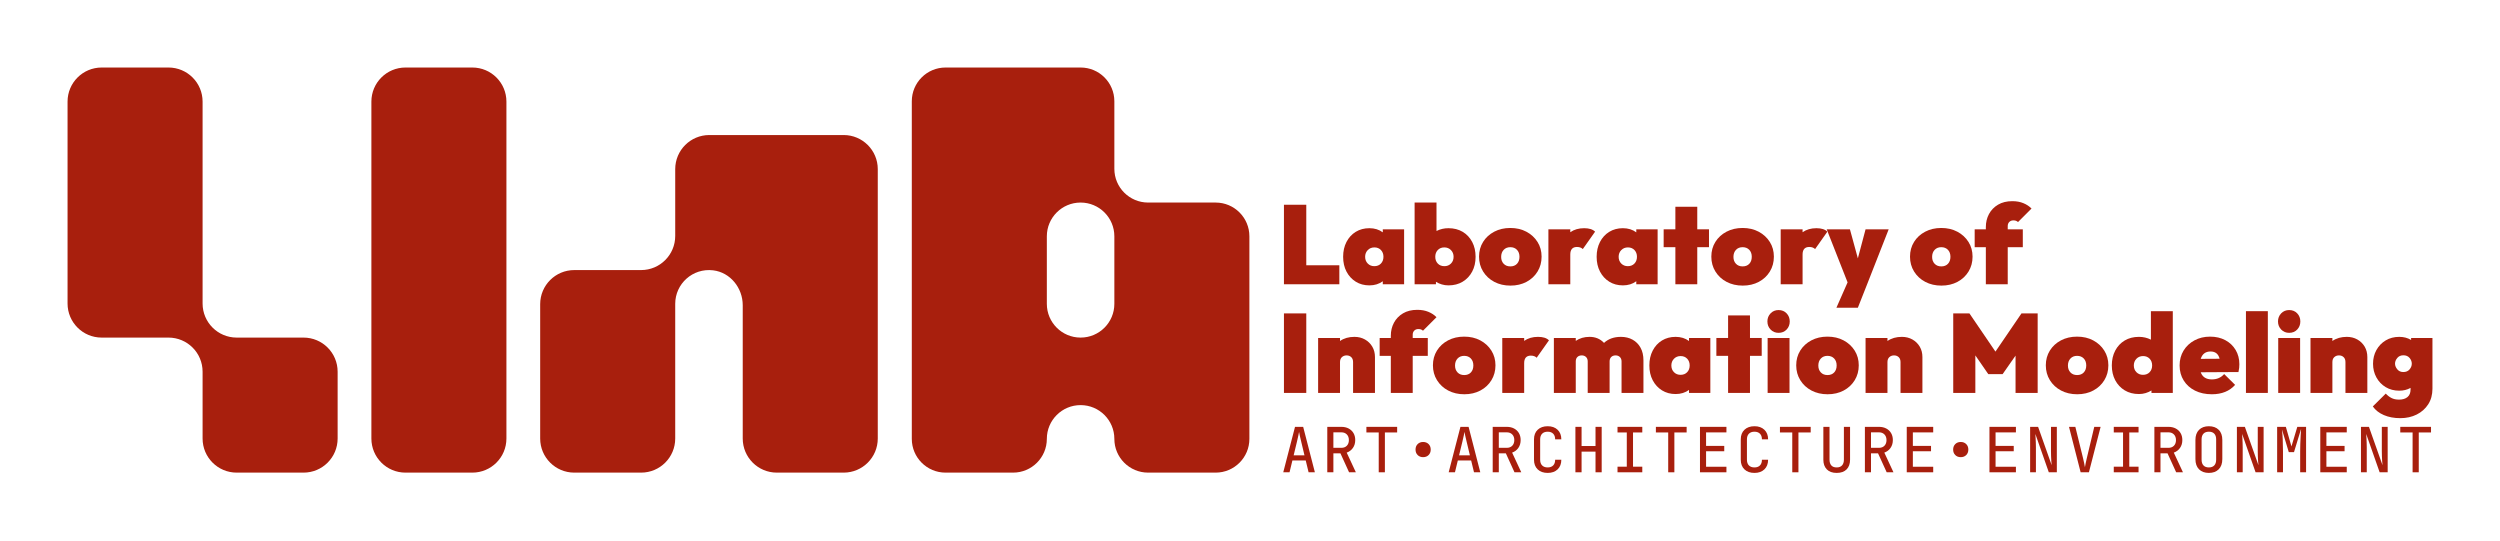
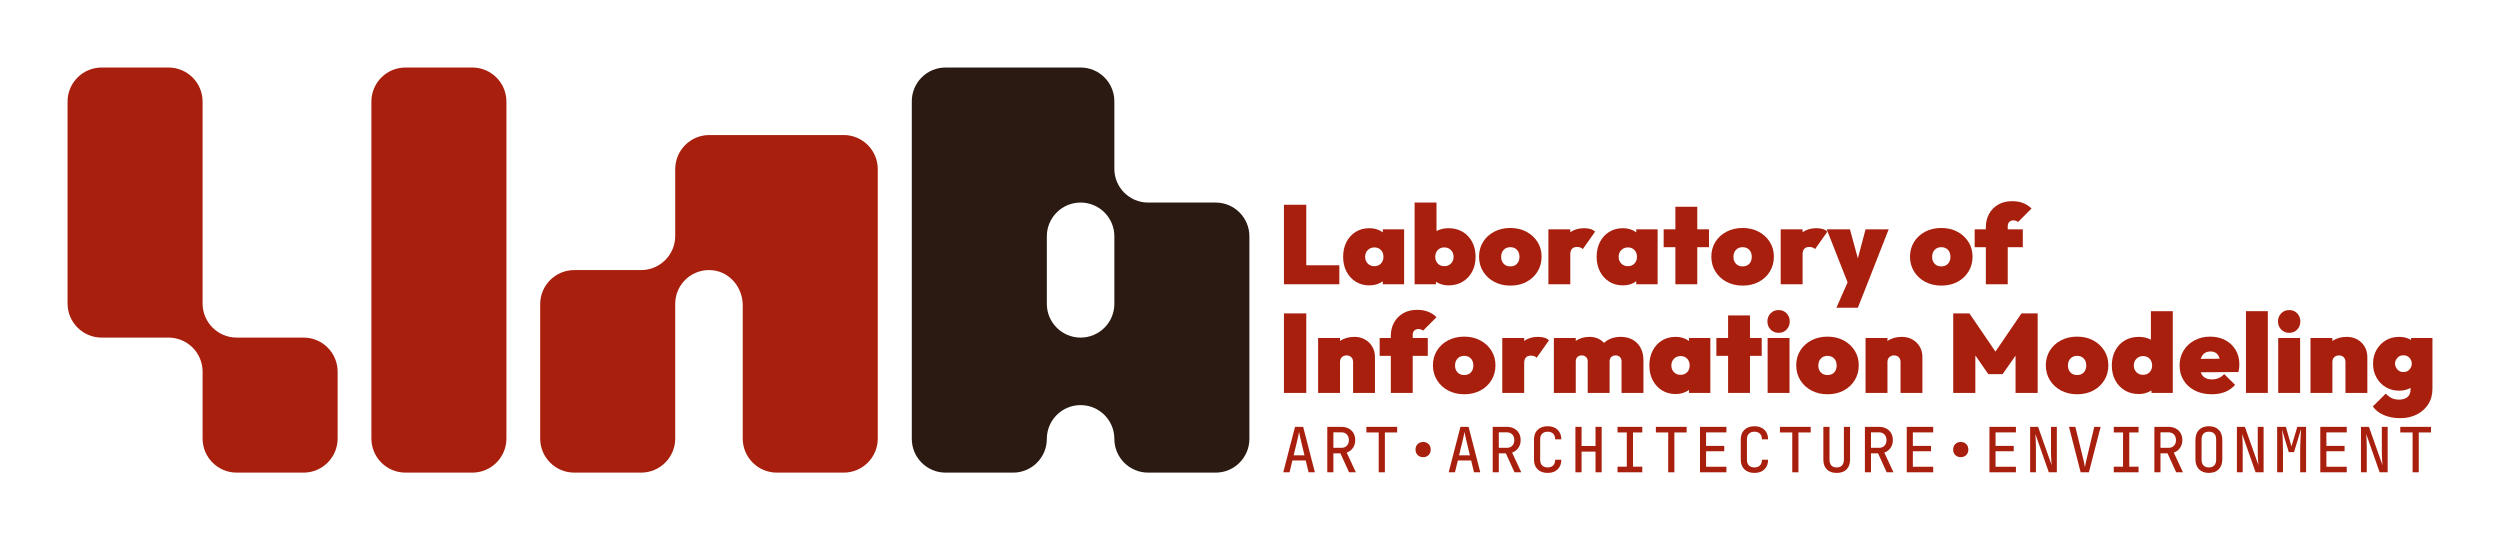
<svg xmlns="http://www.w3.org/2000/svg" viewBox="0 0 2314.13 500.266" width="555.39" height="120.06" role="img" aria-label="LINA — Laboratory of Information Modeling">
  <g transform="translate(62.5 62.5)">
    <g id="horiz-preto3">
-       <path d="M0.25 31.25A31.25 31.25 0 0 1 31.5 0L156.5 0A31.25 31.25 0 0 1 187.75 31.25L187.75 93.75A31.25 31.25 0 0 0 219 125L281.5 125A31.25 31.25 0 0 1 312.75 156.25L312.75 343.75A31.25 31.25 0 0 1 281.5 375L219 375A31.25 31.25 0 0 1 187.75 343.75L187.75 343.75A31.25 31.25 0 0 0 156.5 312.5L156.5 312.5A31.25 31.25 0 0 0 125.25 343.75L125.25 343.75A31.25 31.25 0 0 1 94 375L31.5 375A31.25 31.25 0 0 1 0.25 343.75ZM187.75 156.25A31.25 31.25 0 0 0 156.5 125L156.5 125A31.25 31.25 0 0 0 125.25 156.25L125.25 218.75A31.25 31.25 0 0 0 156.5 250L156.5 250A31.25 31.25 0 0 0 187.75 218.75Z" fill="#A81F0D" fill-rule="evenodd" transform="matrix(1 0 0 1 781.251 0)" />
+       <path d="M0.25 31.25A31.25 31.25 0 0 1 31.5 0L156.5 0A31.25 31.25 0 0 1 187.75 31.25L187.75 93.75A31.25 31.25 0 0 0 219 125L281.5 125A31.25 31.25 0 0 1 312.75 156.25L312.75 343.75A31.25 31.25 0 0 1 281.5 375L219 375A31.25 31.25 0 0 1 187.75 343.75L187.75 343.75A31.25 31.25 0 0 0 156.5 312.5L156.5 312.5A31.25 31.25 0 0 0 125.25 343.75L125.25 343.75A31.25 31.25 0 0 1 94 375L31.5 375A31.25 31.25 0 0 1 0.25 343.75ZM187.75 156.25A31.25 31.25 0 0 0 156.5 125L156.5 125A31.25 31.25 0 0 0 125.25 156.25L125.25 218.75A31.25 31.25 0 0 0 156.5 250L156.5 250A31.25 31.25 0 0 0 187.75 218.75Z" fill="#2A1A12" fill-rule="evenodd" transform="matrix(1 0 0 1 781.251 0)" />
      <path d="M750 94.054 L750 343.446 C750 360.871 735.871 375 718.446 375 L656.554 375 C639.129 375 625 360.871 625 343.446 L625 220.063 C625 204.025 613.496 189.621 597.575 187.729 C578.617 185.475 562.5 200.242 562.5 218.75 L562.5 343.446 C562.5 360.871 548.371 375 530.946 375 L469.054 375 C451.629 375 437.5 360.871 437.5 343.446 L437.5 219.054 C437.5 201.629 451.629 187.5 469.054 187.5 L530.946 187.5 C548.371 187.5 562.5 173.371 562.5 155.946 L562.5 94.054 C562.5 76.629 576.629 62.5 594.054 62.5 L718.446 62.5 C735.871 62.5 750 76.629 750 94.054" fill="#A81F0D" />
      <g>
        <g>
          <path d="M1125.988 200.636 L1125.988 127.03 L1146.664 127.03 L1146.664 183.062 L1177.264 183.062 L1177.264 200.636 Z" fill="#A81F0D" />
          <path d="M1205.073 201.67 C1200.317 201.67 1196.113 200.533 1192.46 198.258 C1188.808 195.984 1185.947 192.865 1183.88 188.902 C1181.812 184.94 1180.779 180.374 1180.779 175.205 C1180.779 170.036 1181.812 165.453 1183.88 161.455 C1185.947 157.458 1188.808 154.34 1192.46 152.1 C1196.113 149.86 1200.317 148.74 1205.073 148.74 C1209.897 148.74 1214.032 150.015 1217.478 152.565 L1217.478 149.774 L1237.223 149.774 L1237.223 200.636 L1217.478 200.636 L1217.478 197.845 C1214.032 200.395 1209.897 201.67 1205.073 201.67 Z M1209.621 183.889 C1212.171 183.889 1214.222 183.079 1215.772 181.459 C1217.323 179.84 1218.098 177.755 1218.098 175.205 C1218.098 172.655 1217.323 170.57 1215.772 168.95 C1214.222 167.331 1212.206 166.521 1209.725 166.521 C1207.243 166.521 1205.193 167.348 1203.574 169.002 C1201.954 170.656 1201.144 172.724 1201.144 175.205 C1201.144 177.755 1201.954 179.84 1203.574 181.459 C1205.193 183.079 1207.209 183.889 1209.621 183.889 Z" fill="#A81F0D" />
          <path d="M1246.941 200.636 L1246.941 124.963 L1267.203 124.963 L1267.203 151.324 C1270.58 149.601 1274.267 148.74 1278.265 148.74 C1283.296 148.74 1287.689 149.86 1291.445 152.1 C1295.202 154.34 1298.131 157.458 1300.233 161.455 C1302.335 165.453 1303.386 170.036 1303.386 175.205 C1303.386 180.374 1302.335 184.94 1300.233 188.902 C1298.131 192.865 1295.202 195.984 1291.445 198.258 C1287.689 200.533 1283.296 201.67 1278.265 201.67 C1276.128 201.67 1274.078 201.377 1272.114 200.791 C1270.149 200.205 1268.34 199.395 1266.686 198.362 L1266.686 200.636 Z M1274.543 183.889 C1276.955 183.889 1278.971 183.079 1280.591 181.459 C1282.21 179.84 1283.02 177.755 1283.02 175.205 C1283.02 172.724 1282.21 170.656 1280.591 169.002 C1278.971 167.348 1276.921 166.521 1274.44 166.521 C1271.959 166.521 1269.943 167.331 1268.392 168.95 C1266.841 170.57 1266.066 172.655 1266.066 175.205 C1266.066 177.755 1266.841 179.84 1268.392 181.459 C1269.943 183.079 1271.993 183.889 1274.543 183.889 Z" fill="#A81F0D" />
          <path d="M1335.64 201.877 C1330.057 201.877 1325.078 200.722 1320.702 198.413 C1316.325 196.105 1312.879 192.917 1310.364 188.851 C1307.848 184.785 1306.59 180.201 1306.59 175.101 C1306.59 170.001 1307.831 165.453 1310.312 161.455 C1312.793 157.458 1316.222 154.305 1320.598 151.996 C1324.975 149.688 1329.954 148.533 1335.536 148.533 C1341.119 148.533 1346.081 149.688 1350.423 151.996 C1354.765 154.305 1358.194 157.458 1360.709 161.455 C1363.225 165.453 1364.482 170.001 1364.482 175.101 C1364.482 180.201 1363.242 184.785 1360.761 188.851 C1358.28 192.917 1354.868 196.105 1350.526 198.413 C1346.184 200.722 1341.222 201.877 1335.64 201.877 Z M1335.536 184.095 C1338.155 184.095 1340.223 183.286 1341.739 181.666 C1343.255 180.046 1344.013 177.893 1344.013 175.205 C1344.013 172.517 1343.238 170.363 1341.687 168.744 C1340.137 167.124 1338.086 166.314 1335.536 166.314 C1332.986 166.314 1330.936 167.141 1329.385 168.795 C1327.835 170.449 1327.059 172.62 1327.059 175.308 C1327.059 177.927 1327.835 180.046 1329.385 181.666 C1330.936 183.286 1332.986 184.095 1335.536 184.095 Z" fill="#A81F0D" />
          <path d="M1370.789 200.636 L1370.789 149.774 L1391.051 149.774 L1391.051 152.462 C1394.566 149.98 1398.839 148.74 1403.87 148.74 C1408.487 148.74 1411.864 149.808 1414.001 151.945 L1402.629 168.072 C1402.147 167.52 1401.44 167.055 1400.51 166.676 C1399.58 166.297 1398.494 166.107 1397.253 166.107 C1393.118 166.107 1391.051 168.451 1391.051 173.137 L1391.051 200.636 Z" fill="#A81F0D" />
          <path d="M1439.741 201.67 C1434.986 201.67 1430.782 200.533 1427.129 198.258 C1423.476 195.984 1420.616 192.865 1418.548 188.902 C1416.481 184.94 1415.447 180.374 1415.447 175.205 C1415.447 170.036 1416.481 165.453 1418.548 161.455 C1420.616 157.458 1423.476 154.34 1427.129 152.1 C1430.782 149.86 1434.986 148.74 1439.741 148.74 C1444.565 148.74 1448.701 150.015 1452.146 152.565 L1452.146 149.774 L1471.892 149.774 L1471.892 200.636 L1452.146 200.636 L1452.146 197.845 C1448.701 200.395 1444.565 201.67 1439.741 201.67 Z M1444.29 183.889 C1446.84 183.889 1448.89 183.079 1450.441 181.459 C1451.991 179.84 1452.767 177.755 1452.767 175.205 C1452.767 172.655 1451.991 170.57 1450.441 168.95 C1448.89 167.331 1446.874 166.521 1444.393 166.521 C1441.912 166.521 1439.862 167.348 1438.242 169.002 C1436.622 170.656 1435.813 172.724 1435.813 175.205 C1435.813 177.755 1436.622 179.84 1438.242 181.459 C1439.862 183.079 1441.878 183.889 1444.29 183.889 Z" fill="#A81F0D" />
          <path d="M1488.329 200.636 L1488.329 166.314 L1477.474 166.314 L1477.474 149.774 L1488.329 149.774 L1488.329 128.891 L1508.591 128.891 L1508.591 149.774 L1519.446 149.774 L1519.446 166.314 L1508.591 166.314 L1508.591 200.636 Z" fill="#A81F0D" />
          <path d="M1550.665 201.877 C1545.083 201.877 1540.103 200.722 1535.727 198.413 C1531.351 196.105 1527.905 192.917 1525.389 188.851 C1522.874 184.785 1521.616 180.201 1521.616 175.101 C1521.616 170.001 1522.856 165.453 1525.337 161.455 C1527.819 157.458 1531.247 154.305 1535.624 151.996 C1540 149.688 1544.979 148.533 1550.562 148.533 C1556.144 148.533 1561.107 149.688 1565.448 151.996 C1569.79 154.305 1573.219 157.458 1575.735 161.455 C1578.25 165.453 1579.508 170.001 1579.508 175.101 C1579.508 180.201 1578.267 184.785 1575.786 188.851 C1573.305 192.917 1569.894 196.105 1565.552 198.413 C1561.21 200.722 1556.248 201.877 1550.665 201.877 Z M1550.562 184.095 C1553.181 184.095 1555.248 183.286 1556.765 181.666 C1558.281 180.046 1559.039 177.893 1559.039 175.205 C1559.039 172.517 1558.264 170.363 1556.713 168.744 C1555.162 167.124 1553.112 166.314 1550.562 166.314 C1548.012 166.314 1545.962 167.141 1544.411 168.795 C1542.86 170.449 1542.085 172.62 1542.085 175.308 C1542.085 177.927 1542.86 180.046 1544.411 181.666 C1545.962 183.286 1548.012 184.095 1550.562 184.095 Z" fill="#A81F0D" />
          <path d="M1585.814 200.636 L1585.814 149.774 L1606.077 149.774 L1606.077 152.462 C1609.591 149.98 1613.864 148.74 1618.896 148.74 C1623.513 148.74 1626.89 149.808 1629.027 151.945 L1617.655 168.072 C1617.173 167.52 1616.466 167.055 1615.536 166.676 C1614.605 166.297 1613.52 166.107 1612.279 166.107 C1608.144 166.107 1606.077 168.451 1606.077 173.137 L1606.077 200.636 Z" fill="#A81F0D" />
          <path d="M1637.4 222.345 L1647.738 198.879 L1628.406 149.774 L1649.909 149.774 L1657.248 176.652 L1664.382 149.774 L1685.781 149.774 L1665.829 200.636 L1657.248 222.345 Z" fill="#A81F0D" />
          <path d="M1734.576 201.877 C1728.993 201.877 1724.014 200.722 1719.637 198.413 C1715.261 196.105 1711.815 192.917 1709.3 188.851 C1706.784 184.785 1705.526 180.201 1705.526 175.101 C1705.526 170.001 1706.767 165.453 1709.248 161.455 C1711.729 157.458 1715.158 154.305 1719.534 151.996 C1723.91 149.688 1728.89 148.533 1734.472 148.533 C1740.055 148.533 1745.017 149.688 1749.359 151.996 C1753.701 154.305 1757.129 157.458 1759.645 161.455 C1762.161 165.453 1763.418 170.001 1763.418 175.101 C1763.418 180.201 1762.178 184.785 1759.697 188.851 C1757.216 192.917 1753.804 196.105 1749.462 198.413 C1745.12 200.722 1740.158 201.877 1734.576 201.877 Z M1734.472 184.095 C1737.091 184.095 1739.159 183.286 1740.675 181.666 C1742.191 180.046 1742.949 177.893 1742.949 175.205 C1742.949 172.517 1742.174 170.363 1740.623 168.744 C1739.073 167.124 1737.022 166.314 1734.472 166.314 C1731.922 166.314 1729.872 167.141 1728.321 168.795 C1726.771 170.449 1725.995 172.62 1725.995 175.308 C1725.995 177.927 1726.771 180.046 1728.321 181.666 C1729.872 183.286 1731.922 184.095 1734.472 184.095 Z" fill="#A81F0D" />
          <path d="M1775.719 200.636 L1775.719 166.314 L1765.382 166.314 L1765.382 149.774 L1775.719 149.774 L1775.719 147.706 C1775.719 143.295 1776.684 139.281 1778.614 135.662 C1780.544 132.044 1783.335 129.15 1786.988 126.979 C1790.64 124.808 1795.051 123.722 1800.22 123.722 C1804.08 123.722 1807.508 124.343 1810.506 125.583 C1813.504 126.824 1816.003 128.478 1818.001 130.545 L1805.493 143.054 C1804.459 142.02 1803.046 141.503 1801.254 141.503 C1799.669 141.503 1798.394 141.986 1797.429 142.951 C1796.464 143.916 1795.982 145.191 1795.982 146.776 L1795.982 149.774 L1809.938 149.774 L1809.938 166.314 L1795.982 166.314 L1795.982 200.636 Z" fill="#A81F0D" />
        </g>
        <g>
          <path d="M1125.988 301.219 L1125.988 227.614 L1146.664 227.614 L1146.664 301.219 Z" fill="#A81F0D" />
          <path d="M1157.622 301.219 L1157.622 250.357 L1177.884 250.357 L1177.884 253.148 C1181.537 250.598 1185.982 249.323 1191.22 249.323 C1194.873 249.323 1198.129 250.133 1200.989 251.753 C1203.849 253.372 1206.106 255.578 1207.76 258.369 C1209.414 261.16 1210.241 264.382 1210.241 268.035 L1210.241 301.219 L1189.979 301.219 L1189.979 272.687 C1189.979 270.688 1189.411 269.155 1188.274 268.086 C1187.136 267.018 1185.706 266.484 1183.983 266.484 C1182.26 266.484 1180.813 267.018 1179.641 268.086 C1178.47 269.155 1177.884 270.688 1177.884 272.687 L1177.884 301.219 Z" fill="#A81F0D" />
          <path d="M1224.92 301.219 L1224.92 266.898 L1214.582 266.898 L1214.582 250.357 L1224.92 250.357 L1224.92 248.289 C1224.92 243.879 1225.885 239.864 1227.814 236.246 C1229.744 232.628 1232.535 229.733 1236.188 227.562 C1239.841 225.391 1244.252 224.306 1249.421 224.306 C1253.28 224.306 1256.709 224.926 1259.707 226.166 C1262.705 227.407 1265.203 229.061 1267.202 231.129 L1254.693 243.637 C1253.659 242.604 1252.246 242.087 1250.454 242.087 C1248.869 242.087 1247.594 242.569 1246.629 243.534 C1245.665 244.499 1245.182 245.774 1245.182 247.359 L1245.182 250.357 L1259.138 250.357 L1259.138 266.898 L1245.182 266.898 L1245.182 301.219 Z" fill="#A81F0D" />
          <path d="M1292.944 302.46 C1287.361 302.46 1282.382 301.305 1278.005 298.997 C1273.629 296.688 1270.183 293.5 1267.668 289.434 C1265.152 285.368 1263.894 280.785 1263.894 275.685 C1263.894 270.585 1265.135 266.036 1267.616 262.039 C1270.097 258.042 1273.526 254.888 1277.902 252.58 C1282.278 250.271 1287.258 249.116 1292.84 249.116 C1298.423 249.116 1303.385 250.271 1307.727 252.58 C1312.069 254.888 1315.497 258.042 1318.013 262.039 C1320.528 266.036 1321.786 270.585 1321.786 275.685 C1321.786 280.785 1320.546 285.368 1318.065 289.434 C1315.584 293.5 1312.172 296.688 1307.83 298.997 C1303.488 301.305 1298.526 302.46 1292.944 302.46 Z M1292.84 284.679 C1295.459 284.679 1297.527 283.869 1299.043 282.249 C1300.559 280.63 1301.317 278.476 1301.317 275.788 C1301.317 273.1 1300.542 270.947 1298.991 269.327 C1297.441 267.707 1295.39 266.898 1292.84 266.898 C1290.29 266.898 1288.24 267.725 1286.689 269.379 C1285.139 271.033 1284.363 273.204 1284.363 275.892 C1284.363 278.51 1285.139 280.63 1286.689 282.249 C1288.24 283.869 1290.29 284.679 1292.84 284.679 Z" fill="#A81F0D" />
          <path d="M1328.093 301.219 L1328.093 250.357 L1348.355 250.357 L1348.355 253.045 C1351.87 250.564 1356.143 249.323 1361.174 249.323 C1365.791 249.323 1369.169 250.391 1371.305 252.528 L1359.933 268.655 C1359.451 268.104 1358.744 267.638 1357.814 267.259 C1356.884 266.88 1355.798 266.691 1354.558 266.691 C1350.423 266.691 1348.355 269.034 1348.355 273.721 L1348.355 301.219 Z" fill="#A81F0D" />
          <path d="M1375.854 301.219 L1375.854 250.357 L1396.116 250.357 L1396.116 253.045 C1399.7 250.564 1403.973 249.323 1408.935 249.323 C1414.311 249.323 1418.756 251.184 1422.271 254.906 C1426.268 251.184 1431.472 249.323 1437.881 249.323 C1441.947 249.323 1445.548 250.185 1448.684 251.908 C1451.82 253.631 1454.284 256.112 1456.076 259.351 C1457.868 262.59 1458.764 266.484 1458.764 271.033 L1458.764 301.219 L1438.501 301.219 L1438.501 272.067 C1438.501 270.344 1437.984 268.982 1436.951 267.983 C1435.917 266.984 1434.607 266.484 1433.022 266.484 C1431.299 266.484 1429.938 266.984 1428.939 267.983 C1427.939 268.982 1427.44 270.344 1427.44 272.067 L1427.44 301.219 L1407.178 301.219 L1407.178 272.067 C1407.178 270.344 1406.661 268.982 1405.627 267.983 C1404.593 266.984 1403.284 266.484 1401.698 266.484 C1399.976 266.484 1398.614 266.984 1397.615 267.983 C1396.616 268.982 1396.116 270.344 1396.116 272.067 L1396.116 301.219 Z" fill="#A81F0D" />
          <path d="M1488.537 302.253 C1483.781 302.253 1479.577 301.116 1475.924 298.842 C1472.272 296.567 1469.412 293.449 1467.344 289.486 C1465.276 285.523 1464.243 280.957 1464.243 275.788 C1464.243 270.619 1465.276 266.036 1467.344 262.039 C1469.412 258.042 1472.272 254.923 1475.924 252.683 C1479.577 250.443 1483.781 249.323 1488.537 249.323 C1493.361 249.323 1497.496 250.598 1500.942 253.148 L1500.942 250.357 L1520.687 250.357 L1520.687 301.219 L1500.942 301.219 L1500.942 298.428 C1497.496 300.978 1493.361 302.253 1488.537 302.253 Z M1493.085 284.472 C1495.635 284.472 1497.686 283.662 1499.236 282.043 C1500.787 280.423 1501.562 278.338 1501.562 275.788 C1501.562 273.238 1500.787 271.153 1499.236 269.534 C1497.686 267.914 1495.67 267.104 1493.189 267.104 C1490.708 267.104 1488.657 267.931 1487.038 269.585 C1485.418 271.24 1484.608 273.307 1484.608 275.788 C1484.608 278.338 1485.418 280.423 1487.038 282.043 C1488.657 283.662 1490.673 284.472 1493.085 284.472 Z" fill="#A81F0D" />
          <path d="M1537.125 301.219 L1537.125 266.898 L1526.27 266.898 L1526.27 250.357 L1537.125 250.357 L1537.125 229.475 L1557.387 229.475 L1557.387 250.357 L1568.242 250.357 L1568.242 266.898 L1557.387 266.898 L1557.387 301.219 Z" fill="#A81F0D" />
          <path d="M1583.852 245.602 C1580.888 245.602 1578.424 244.585 1576.46 242.552 C1574.496 240.519 1573.514 238.021 1573.514 235.057 C1573.514 232.093 1574.496 229.595 1576.46 227.562 C1578.424 225.529 1580.888 224.512 1583.852 224.512 C1586.884 224.512 1589.365 225.529 1591.295 227.562 C1593.225 229.595 1594.19 232.093 1594.19 235.057 C1594.19 238.021 1593.225 240.519 1591.295 242.552 C1589.365 244.585 1586.884 245.602 1583.852 245.602 Z M1573.721 301.219 L1573.721 250.357 L1593.983 250.357 L1593.983 301.219 Z" fill="#A81F0D" />
          <path d="M1629.235 302.46 C1623.653 302.46 1618.673 301.305 1614.297 298.997 C1609.92 296.688 1606.474 293.5 1603.959 289.434 C1601.443 285.368 1600.186 280.785 1600.186 275.685 C1600.186 270.585 1601.426 266.036 1603.907 262.039 C1606.388 258.042 1609.817 254.888 1614.193 252.58 C1618.57 250.271 1623.549 249.116 1629.132 249.116 C1634.714 249.116 1639.676 250.271 1644.018 252.58 C1648.36 254.888 1651.789 258.042 1654.304 262.039 C1656.82 266.036 1658.078 270.585 1658.078 275.685 C1658.078 280.785 1656.837 285.368 1654.356 289.434 C1651.875 293.5 1648.463 296.688 1644.121 298.997 C1639.78 301.305 1634.817 302.46 1629.235 302.46 Z M1629.132 284.679 C1631.751 284.679 1633.818 283.869 1635.334 282.249 C1636.851 280.63 1637.609 278.476 1637.609 275.788 C1637.609 273.1 1636.833 270.947 1635.283 269.327 C1633.732 267.707 1631.682 266.898 1629.132 266.898 C1626.582 266.898 1624.531 267.725 1622.981 269.379 C1621.43 271.033 1620.655 273.204 1620.655 275.892 C1620.655 278.51 1621.43 280.63 1622.981 282.249 C1624.531 283.869 1626.582 284.679 1629.132 284.679 Z" fill="#A81F0D" />
          <path d="M1664.384 301.219 L1664.384 250.357 L1684.646 250.357 L1684.646 253.148 C1688.299 250.598 1692.744 249.323 1697.982 249.323 C1701.634 249.323 1704.891 250.133 1707.751 251.753 C1710.611 253.372 1712.868 255.578 1714.522 258.369 C1716.176 261.16 1717.003 264.382 1717.003 268.035 L1717.003 301.219 L1696.741 301.219 L1696.741 272.687 C1696.741 270.688 1696.173 269.155 1695.035 268.086 C1693.898 267.018 1692.468 266.484 1690.745 266.484 C1689.022 266.484 1687.575 267.018 1686.403 268.086 C1685.232 269.155 1684.646 270.688 1684.646 272.687 L1684.646 301.219 Z" fill="#A81F0D" />
          <path d="M1745.536 301.219 L1745.536 227.614 L1760.526 227.614 L1784.613 262.969 L1808.7 227.614 L1823.69 227.614 L1823.69 301.219 L1803.221 301.219 L1803.221 266.691 L1791.229 283.852 L1777.997 283.852 L1766.005 266.484 L1766.005 301.219 Z" fill="#A81F0D" />
          <path d="M1860.286 302.46 C1854.704 302.46 1849.724 301.305 1845.348 298.997 C1840.972 296.688 1837.526 293.5 1835.01 289.434 C1832.495 285.368 1831.237 280.785 1831.237 275.685 C1831.237 270.585 1832.477 266.036 1834.959 262.039 C1837.44 258.042 1840.868 254.888 1845.245 252.58 C1849.621 250.271 1854.6 249.116 1860.183 249.116 C1865.765 249.116 1870.728 250.271 1875.069 252.58 C1879.411 254.888 1882.84 258.042 1885.356 262.039 C1887.871 266.036 1889.129 270.585 1889.129 275.685 C1889.129 280.785 1887.888 285.368 1885.407 289.434 C1882.926 293.5 1879.515 296.688 1875.173 298.997 C1870.831 301.305 1865.869 302.46 1860.286 302.46 Z M1860.183 284.679 C1862.802 284.679 1864.869 283.869 1866.386 282.249 C1867.902 280.63 1868.66 278.476 1868.66 275.788 C1868.66 273.1 1867.885 270.947 1866.334 269.327 C1864.783 267.707 1862.733 266.898 1860.183 266.898 C1857.633 266.898 1855.583 267.725 1854.032 269.379 C1852.481 271.033 1851.706 273.204 1851.706 275.892 C1851.706 278.51 1852.481 280.63 1854.032 282.249 C1855.583 283.869 1857.633 284.679 1860.183 284.679 Z" fill="#A81F0D" />
          <path d="M1917.455 302.253 C1912.424 302.253 1908.03 301.116 1904.274 298.842 C1900.518 296.567 1897.589 293.449 1895.487 289.486 C1893.385 285.523 1892.334 280.957 1892.334 275.788 C1892.334 270.619 1893.385 266.036 1895.487 262.039 C1897.589 258.042 1900.518 254.923 1904.274 252.683 C1908.03 250.443 1912.424 249.323 1917.455 249.323 C1921.452 249.323 1925.139 250.185 1928.516 251.908 L1928.516 225.546 L1948.778 225.546 L1948.778 301.219 L1929.033 301.219 L1929.033 298.945 C1927.379 299.979 1925.57 300.789 1923.606 301.374 C1921.642 301.96 1919.591 302.253 1917.455 302.253 Z M1921.176 284.472 C1923.726 284.472 1925.777 283.662 1927.327 282.043 C1928.878 280.423 1929.653 278.338 1929.653 275.788 C1929.653 273.238 1928.878 271.153 1927.327 269.534 C1925.777 267.914 1923.761 267.104 1921.28 267.104 C1918.799 267.104 1916.748 267.931 1915.129 269.585 C1913.509 271.24 1912.699 273.307 1912.699 275.788 C1912.699 278.338 1913.509 280.423 1915.129 282.043 C1916.748 283.662 1918.764 284.472 1921.176 284.472 Z" fill="#A81F0D" />
          <path d="M1984.961 302.46 C1979.034 302.46 1973.831 301.34 1969.351 299.1 C1964.871 296.86 1961.373 293.724 1958.858 289.693 C1956.342 285.661 1955.085 281.026 1955.085 275.788 C1955.085 270.619 1956.308 266.036 1958.754 262.039 C1961.201 258.042 1964.561 254.888 1968.834 252.58 C1973.107 250.271 1977.931 249.116 1983.307 249.116 C1988.614 249.116 1993.3 250.202 1997.366 252.373 C2001.433 254.544 2004.62 257.559 2006.929 261.419 C2009.238 265.278 2010.392 269.689 2010.392 274.651 C2010.392 275.685 2010.34 276.77 2010.237 277.907 C2010.134 279.045 2009.91 280.371 2009.565 281.888 L1974.623 282.094 C1976.208 286.505 1979.654 288.711 1984.961 288.711 C1989.647 288.711 1993.438 287.056 1996.333 283.748 L2006.464 293.776 C2001.295 299.565 1994.127 302.46 1984.961 302.46 Z M1983.72 262.866 C1979.103 262.866 1976.07 265.14 1974.623 269.689 L1992.094 269.585 C1990.991 265.106 1988.2 262.866 1983.72 262.866 Z" fill="#A81F0D" />
          <path d="M2016.491 301.219 L2016.491 225.546 L2036.754 225.546 L2036.754 301.219 Z" fill="#A81F0D" />
          <path d="M2056.499 245.602 C2053.535 245.602 2051.072 244.585 2049.107 242.552 C2047.143 240.519 2046.161 238.021 2046.161 235.057 C2046.161 232.093 2047.143 229.595 2049.107 227.562 C2051.072 225.529 2053.535 224.512 2056.499 224.512 C2059.531 224.512 2062.013 225.529 2063.942 227.562 C2065.872 229.595 2066.837 232.093 2066.837 235.057 C2066.837 238.021 2065.872 240.519 2063.942 242.552 C2062.013 244.585 2059.531 245.602 2056.499 245.602 Z M2046.368 301.219 L2046.368 250.357 L2066.63 250.357 L2066.63 301.219 Z" fill="#A81F0D" />
          <path d="M2076.244 301.219 L2076.244 250.357 L2096.507 250.357 L2096.507 253.148 C2100.159 250.598 2104.605 249.323 2109.842 249.323 C2113.495 249.323 2116.752 250.133 2119.612 251.753 C2122.472 253.372 2124.729 255.578 2126.383 258.369 C2128.037 261.16 2128.864 264.382 2128.864 268.035 L2128.864 301.219 L2108.602 301.219 L2108.602 272.687 C2108.602 270.688 2108.033 269.155 2106.896 268.086 C2105.759 267.018 2104.329 266.484 2102.606 266.484 C2100.883 266.484 2099.436 267.018 2098.264 268.086 C2097.092 269.155 2096.507 270.688 2096.507 272.687 L2096.507 301.219 Z" fill="#A81F0D" />
          <path d="M2158.43 299.152 C2153.675 299.152 2149.471 298.049 2145.818 295.844 C2142.165 293.638 2139.305 290.64 2137.238 286.85 C2135.17 283.059 2134.136 278.855 2134.136 274.237 C2134.136 269.551 2135.17 265.33 2137.238 261.574 C2139.305 257.818 2142.165 254.837 2145.818 252.631 C2149.471 250.426 2153.675 249.323 2158.43 249.323 C2162.566 249.323 2166.218 250.288 2169.389 252.218 L2169.389 250.357 L2189.134 250.357 L2189.134 297.291 C2189.134 302.873 2187.824 307.698 2185.205 311.764 C2182.587 315.83 2179.037 318.983 2174.557 321.223 C2170.078 323.463 2165.012 324.583 2159.361 324.583 C2153.64 324.583 2148.575 323.635 2144.164 321.74 C2139.753 319.845 2136.342 317.174 2133.93 313.728 L2145.922 301.84 C2147.507 303.563 2149.264 304.924 2151.194 305.923 C2153.124 306.922 2155.467 307.422 2158.224 307.422 C2161.532 307.422 2164.133 306.629 2166.029 305.044 C2167.924 303.459 2168.872 301.15 2168.872 298.118 L2168.872 296.567 C2165.77 298.29 2162.29 299.152 2158.43 299.152 Z M2162.152 281.888 C2164.633 281.888 2166.563 281.078 2167.941 279.458 C2169.32 277.839 2170.009 276.064 2170.009 274.134 C2170.009 272.204 2169.32 270.43 2167.941 268.81 C2166.563 267.191 2164.668 266.381 2162.255 266.381 C2159.843 266.381 2157.948 267.208 2156.57 268.862 C2155.191 270.516 2154.502 272.273 2154.502 274.134 C2154.502 275.926 2155.191 277.666 2156.57 279.355 C2157.948 281.043 2159.809 281.888 2162.152 281.888 Z" fill="#A81F0D" />
        </g>
      </g>
      <path d="M406.25 31.554 L406.25 343.446 C406.25 360.871 392.121 375 374.696 375 L312.804 375 C295.379 375 281.25 360.871 281.25 343.446 L281.25 31.554 C281.25 14.129 295.379 0 312.804 0 L374.696 0 C392.121 0 406.25 14.129 406.25 31.554" fill="#A81F0D" />
      <path d="M250 281.554 L250 343.446 C250 360.871 235.871 375 218.446 375 L156.554 375 C139.129 375 125 360.871 125 343.446 L125 281.554 C125 264.129 110.871 250 93.446 250 L31.554 250 C14.129 250 0 235.871 0 218.446 L0 31.554 C0 14.129 14.129 0 31.554 0 L93.446 0 C110.871 0 125 14.129 125 31.554 L125 218.446 C125 235.871 139.129 250 156.554 250 L218.446 250 C235.871 250 250 264.129 250 281.554" fill="#A81F0D" />
      <g>
        <path d="M1125.346 374.69 L1136.237 332.626 L1143.785 332.626 L1154.618 374.69 L1148.798 374.69 L1146.148 363.742 L1133.817 363.742 L1131.166 374.69 Z M1134.969 359.017 L1144.995 359.017 L1141.999 346.455 C1141.423 344.15 1140.962 342.191 1140.616 340.578 C1140.27 338.964 1140.059 337.869 1139.982 337.293 C1139.905 337.869 1139.694 338.964 1139.348 340.578 C1139.003 342.191 1138.561 344.131 1138.023 346.397 Z" fill="#A81F0D" />
        <path d="M1166.105 374.69 L1166.105 332.626 L1179.128 332.626 C1181.702 332.626 1183.949 333.135 1185.87 334.153 C1187.79 335.171 1189.288 336.592 1190.364 338.417 C1191.44 340.241 1191.978 342.383 1191.978 344.842 C1191.978 347.684 1191.257 350.124 1189.817 352.16 C1188.376 354.196 1186.465 355.636 1184.083 356.481 L1192.554 374.69 L1186.273 374.69 L1178.264 357.115 L1171.752 357.115 L1171.752 374.69 Z M1171.752 352.044 L1179.128 352.044 C1181.279 352.044 1182.979 351.391 1184.227 350.085 C1185.476 348.779 1186.1 347.05 1186.1 344.899 C1186.1 342.71 1185.466 340.962 1184.199 339.656 C1182.931 338.35 1181.241 337.697 1179.128 337.697 L1171.752 337.697 Z" fill="#A81F0D" />
        <path d="M1213.721 374.69 L1213.721 337.812 L1202.312 337.812 L1202.312 332.626 L1230.777 332.626 L1230.777 337.812 L1219.426 337.812 L1219.426 374.69 Z" fill="#A81F0D" />
        <path d="M1254.826 360.688 C1252.752 360.688 1251.061 360.035 1249.755 358.728 C1248.449 357.422 1247.796 355.732 1247.796 353.658 C1247.796 351.583 1248.449 349.893 1249.755 348.587 C1251.061 347.281 1252.752 346.628 1254.826 346.628 C1256.9 346.628 1258.591 347.281 1259.897 348.587 C1261.203 349.893 1261.856 351.583 1261.856 353.658 C1261.856 355.732 1261.203 357.422 1259.897 358.728 C1258.591 360.035 1256.9 360.688 1254.826 360.688 Z" fill="#A81F0D" />
        <path d="M1278.471 374.69 L1289.362 332.626 L1296.91 332.626 L1307.743 374.69 L1301.923 374.69 L1299.273 363.742 L1286.942 363.742 L1284.291 374.69 Z M1288.094 359.017 L1298.12 359.017 L1295.124 346.455 C1294.548 344.15 1294.087 342.191 1293.741 340.578 C1293.395 338.964 1293.184 337.869 1293.107 337.293 C1293.03 337.869 1292.819 338.964 1292.473 340.578 C1292.128 342.191 1291.686 344.131 1291.148 346.397 Z" fill="#A81F0D" />
        <path d="M1319.23 374.69 L1319.23 332.626 L1332.253 332.626 C1334.827 332.626 1337.074 333.135 1338.995 334.153 C1340.915 335.171 1342.414 336.592 1343.489 338.417 C1344.565 340.241 1345.103 342.383 1345.103 344.842 C1345.103 347.684 1344.382 350.124 1342.942 352.16 C1341.501 354.196 1339.59 355.636 1337.208 356.481 L1345.679 374.69 L1339.398 374.69 L1331.389 357.115 L1324.877 357.115 L1324.877 374.69 Z M1324.877 352.044 L1332.253 352.044 C1334.404 352.044 1336.104 351.391 1337.352 350.085 C1338.601 348.779 1339.225 347.05 1339.225 344.899 C1339.225 342.71 1338.591 340.962 1337.324 339.656 C1336.056 338.35 1334.366 337.697 1332.253 337.697 L1324.877 337.697 Z" fill="#A81F0D" />
        <path d="M1370.131 375.266 C1366.251 375.266 1363.168 374.181 1360.883 372.01 C1358.597 369.84 1357.454 366.853 1357.454 363.05 L1357.454 344.208 C1357.454 340.443 1358.597 337.476 1360.883 335.305 C1363.168 333.135 1366.251 332.05 1370.131 332.05 C1373.972 332.05 1377.036 333.144 1379.322 335.334 C1381.607 337.524 1382.75 340.482 1382.75 344.208 L1377.045 344.208 C1377.045 341.941 1376.431 340.193 1375.202 338.964 C1373.972 337.735 1372.282 337.12 1370.131 337.12 C1367.941 337.12 1366.232 337.735 1365.002 338.964 C1363.773 340.193 1363.159 341.941 1363.159 344.208 L1363.159 363.05 C1363.159 365.355 1363.773 367.122 1365.002 368.351 C1366.232 369.581 1367.941 370.195 1370.131 370.195 C1372.282 370.195 1373.972 369.581 1375.202 368.351 C1376.431 367.122 1377.045 365.355 1377.045 363.05 L1382.75 363.05 C1382.75 366.815 1381.607 369.792 1379.322 371.982 C1377.036 374.171 1373.972 375.266 1370.131 375.266 Z" fill="#A81F0D" />
        <path d="M1395.793 374.69 L1395.793 332.626 L1401.497 332.626 L1401.497 350.373 L1414.405 350.373 L1414.405 332.626 L1420.109 332.626 L1420.109 374.69 L1414.405 374.69 L1414.405 355.559 L1401.497 355.559 L1401.497 374.69 Z" fill="#A81F0D" />
        <path d="M1434.766 374.69 L1434.766 369.504 L1443.351 369.504 L1443.351 337.812 L1434.766 337.812 L1434.766 332.626 L1457.699 332.626 L1457.699 337.812 L1449.113 337.812 L1449.113 369.504 L1457.699 369.504 L1457.699 374.69 Z" fill="#A81F0D" />
        <path d="M1481.69 374.69 L1481.69 337.812 L1470.281 337.812 L1470.281 332.626 L1498.746 332.626 L1498.746 337.812 L1487.395 337.812 L1487.395 374.69 Z" fill="#A81F0D" />
        <path d="M1511.098 374.69 L1511.098 332.626 L1535.587 332.626 L1535.587 337.754 L1516.745 337.754 L1516.745 350.258 L1533.57 350.258 L1533.57 355.214 L1516.745 355.214 L1516.745 369.561 L1535.587 369.561 L1535.587 374.69 Z" fill="#A81F0D" />
        <path d="M1561.537 375.266 C1557.657 375.266 1554.575 374.181 1552.289 372.01 C1550.003 369.84 1548.86 366.853 1548.86 363.05 L1548.86 344.208 C1548.86 340.443 1550.003 337.476 1552.289 335.305 C1554.575 333.135 1557.657 332.05 1561.537 332.05 C1565.379 332.05 1568.442 333.144 1570.728 335.334 C1573.014 337.524 1574.156 340.482 1574.156 344.208 L1568.452 344.208 C1568.452 341.941 1567.837 340.193 1566.608 338.964 C1565.379 337.735 1563.688 337.12 1561.537 337.12 C1559.348 337.12 1557.638 337.735 1556.409 338.964 C1555.18 340.193 1554.565 341.941 1554.565 344.208 L1554.565 363.05 C1554.565 365.355 1555.18 367.122 1556.409 368.351 C1557.638 369.581 1559.348 370.195 1561.537 370.195 C1563.688 370.195 1565.379 369.581 1566.608 368.351 C1567.837 367.122 1568.452 365.355 1568.452 363.05 L1574.156 363.05 C1574.156 366.815 1573.014 369.792 1570.728 371.982 C1568.442 374.171 1565.379 375.266 1561.537 375.266 Z" fill="#A81F0D" />
        <path d="M1596.534 374.69 L1596.534 337.812 L1585.125 337.812 L1585.125 332.626 L1613.59 332.626 L1613.59 337.812 L1602.239 337.812 L1602.239 374.69 Z" fill="#A81F0D" />
        <path d="M1637.639 375.266 C1633.682 375.266 1630.638 374.171 1628.506 371.982 C1626.374 369.792 1625.308 366.815 1625.308 363.05 L1625.308 332.626 L1631.012 332.626 L1631.012 363.05 C1631.012 365.278 1631.56 367.026 1632.654 368.294 C1633.749 369.561 1635.411 370.195 1637.639 370.195 C1639.828 370.195 1641.49 369.561 1642.623 368.294 C1643.756 367.026 1644.323 365.278 1644.323 363.05 L1644.323 332.626 L1650.027 332.626 L1650.027 363.05 C1650.027 366.853 1648.961 369.84 1646.829 372.01 C1644.697 374.181 1641.634 375.266 1637.639 375.266 Z" fill="#A81F0D" />
        <path d="M1663.763 374.69 L1663.763 332.626 L1676.786 332.626 C1679.36 332.626 1681.607 333.135 1683.528 334.153 C1685.448 335.171 1686.946 336.592 1688.022 338.417 C1689.098 340.241 1689.636 342.383 1689.636 344.842 C1689.636 347.684 1688.915 350.124 1687.475 352.16 C1686.034 354.196 1684.123 355.636 1681.741 356.481 L1690.212 374.69 L1683.931 374.69 L1675.922 357.115 L1669.41 357.115 L1669.41 374.69 Z M1669.41 352.044 L1676.786 352.044 C1678.937 352.044 1680.637 351.391 1681.885 350.085 C1683.134 348.779 1683.758 347.05 1683.758 344.899 C1683.758 342.71 1683.124 340.962 1681.857 339.656 C1680.589 338.35 1678.899 337.697 1676.786 337.697 L1669.41 337.697 Z" fill="#A81F0D" />
        <path d="M1702.506 374.69 L1702.506 332.626 L1726.995 332.626 L1726.995 337.754 L1708.152 337.754 L1708.152 350.258 L1724.978 350.258 L1724.978 355.214 L1708.152 355.214 L1708.152 369.561 L1726.995 369.561 L1726.995 374.69 Z" fill="#A81F0D" />
        <path d="M1752.484 360.688 C1750.41 360.688 1748.719 360.035 1747.413 358.728 C1746.107 357.422 1745.454 355.732 1745.454 353.658 C1745.454 351.583 1746.107 349.893 1747.413 348.587 C1748.719 347.281 1750.41 346.628 1752.484 346.628 C1754.558 346.628 1756.249 347.281 1757.555 348.587 C1758.861 349.893 1759.514 351.583 1759.514 353.658 C1759.514 355.732 1758.861 357.422 1757.555 358.728 C1756.249 360.035 1754.558 360.688 1752.484 360.688 Z" fill="#A81F0D" />
        <path d="M1779.068 374.69 L1779.068 332.626 L1803.557 332.626 L1803.557 337.754 L1784.715 337.754 L1784.715 350.258 L1801.541 350.258 L1801.541 355.214 L1784.715 355.214 L1784.715 369.561 L1803.557 369.561 L1803.557 374.69 Z" fill="#A81F0D" />
        <path d="M1816.716 374.69 L1816.716 332.626 L1824.091 332.626 L1836.653 368.121 C1836.537 367.122 1836.432 365.883 1836.336 364.404 C1836.24 362.925 1836.163 361.389 1836.105 359.795 C1836.048 358.2 1836.019 356.693 1836.019 355.271 L1836.019 332.626 L1841.435 332.626 L1841.435 374.69 L1834.002 374.69 L1821.556 339.195 C1821.633 340.193 1821.709 341.413 1821.786 342.854 C1821.863 344.294 1821.93 345.802 1821.988 347.377 C1822.046 348.952 1822.074 350.431 1822.074 351.814 L1822.074 374.69 Z" fill="#A81F0D" />
        <path d="M1863.467 374.69 L1852.692 332.626 L1858.569 332.626 L1865.542 360.976 C1866.003 362.781 1866.396 364.519 1866.723 366.191 C1867.049 367.862 1867.289 369.139 1867.443 370.022 C1867.558 369.139 1867.798 367.852 1868.163 366.162 C1868.528 364.471 1868.922 362.724 1869.345 360.918 L1876.086 332.626 L1881.964 332.626 L1871.131 374.69 Z" fill="#A81F0D" />
        <path d="M1894.142 374.69 L1894.142 369.504 L1902.728 369.504 L1902.728 337.812 L1894.142 337.812 L1894.142 332.626 L1917.076 332.626 L1917.076 337.812 L1908.49 337.812 L1908.49 369.504 L1917.076 369.504 L1917.076 374.69 Z" fill="#A81F0D" />
        <path d="M1931.732 374.69 L1931.732 332.626 L1944.755 332.626 C1947.328 332.626 1949.576 333.135 1951.496 334.153 C1953.417 335.171 1954.915 336.592 1955.991 338.417 C1957.067 340.241 1957.604 342.383 1957.604 344.842 C1957.604 347.684 1956.884 350.124 1955.444 352.16 C1954.003 354.196 1952.092 355.636 1949.71 356.481 L1958.181 374.69 L1951.9 374.69 L1943.89 357.115 L1937.379 357.115 L1937.379 374.69 Z M1937.379 352.044 L1944.755 352.044 C1946.906 352.044 1948.606 351.391 1949.854 350.085 C1951.103 348.779 1951.727 347.05 1951.727 344.899 C1951.727 342.71 1951.093 340.962 1949.825 339.656 C1948.558 338.35 1946.868 337.697 1944.755 337.697 L1937.379 337.697 Z" fill="#A81F0D" />
        <path d="M1982.172 375.266 C1978.33 375.266 1975.295 374.152 1973.067 371.924 C1970.839 369.696 1969.725 366.546 1969.725 362.474 L1969.725 344.784 C1969.725 340.75 1970.839 337.62 1973.067 335.392 C1975.295 333.164 1978.33 332.05 1982.172 332.05 C1986.013 332.05 1989.048 333.154 1991.276 335.363 C1993.504 337.572 1994.618 340.712 1994.618 344.784 L1994.618 362.474 C1994.618 366.546 1993.504 369.696 1991.276 371.924 C1989.048 374.152 1986.013 375.266 1982.172 375.266 Z M1982.172 370.195 C1984.323 370.195 1985.984 369.581 1987.156 368.351 C1988.328 367.122 1988.913 365.355 1988.913 363.05 L1988.913 344.208 C1988.913 341.941 1988.337 340.193 1987.185 338.964 C1986.032 337.735 1984.361 337.12 1982.172 337.12 C1979.982 337.12 1978.311 337.735 1977.159 338.964 C1976.006 340.193 1975.43 341.941 1975.43 344.208 L1975.43 363.05 C1975.43 365.355 1976.016 367.122 1977.187 368.351 C1978.359 369.581 1980.02 370.195 1982.172 370.195 Z" fill="#A81F0D" />
        <path d="M2008.122 374.69 L2008.122 332.626 L2015.497 332.626 L2028.059 368.121 C2027.944 367.122 2027.838 365.883 2027.742 364.404 C2027.646 362.925 2027.569 361.389 2027.512 359.795 C2027.454 358.2 2027.425 356.693 2027.425 355.271 L2027.425 332.626 L2032.842 332.626 L2032.842 374.69 L2025.408 374.69 L2012.962 339.195 C2013.039 340.193 2013.116 341.413 2013.193 342.854 C2013.269 344.294 2013.337 345.802 2013.394 347.377 C2013.452 348.952 2013.481 350.431 2013.481 351.814 L2013.481 374.69 Z" fill="#A81F0D" />
        <path d="M2045.366 374.69 L2045.366 332.626 L2053.433 332.626 L2058.619 350.777 L2064.035 332.626 L2072.16 332.626 L2072.16 374.69 L2066.686 374.69 L2066.686 355.386 C2066.686 353.35 2066.724 351.094 2066.801 348.616 C2066.878 346.138 2066.984 343.66 2067.118 341.183 C2067.253 338.705 2067.397 336.467 2067.55 334.47 L2060.981 356.02 L2056.141 356.02 L2049.803 334.988 C2050.149 337.793 2050.398 340.914 2050.552 344.352 C2050.706 347.79 2050.782 351.468 2050.782 355.386 L2050.782 374.69 Z" fill="#A81F0D" />
        <path d="M2085.318 374.69 L2085.318 332.626 L2109.808 332.626 L2109.808 337.754 L2090.965 337.754 L2090.965 350.258 L2107.791 350.258 L2107.791 355.214 L2090.965 355.214 L2090.965 369.561 L2109.808 369.561 L2109.808 374.69 Z" fill="#A81F0D" />
        <path d="M2122.966 374.69 L2122.966 332.626 L2130.341 332.626 L2142.903 368.121 C2142.788 367.122 2142.682 365.883 2142.586 364.404 C2142.49 362.925 2142.413 361.389 2142.355 359.795 C2142.298 358.2 2142.269 356.693 2142.269 355.271 L2142.269 332.626 L2147.685 332.626 L2147.685 374.69 L2140.252 374.69 L2127.806 339.195 C2127.883 340.193 2127.96 341.413 2128.036 342.854 C2128.113 344.294 2128.18 345.802 2128.238 347.377 C2128.296 348.952 2128.324 350.431 2128.324 351.814 L2128.324 374.69 Z" fill="#A81F0D" />
        <path d="M2170.755 374.69 L2170.755 337.812 L2159.345 337.812 L2159.345 332.626 L2187.811 332.626 L2187.811 337.812 L2176.459 337.812 L2176.459 374.69 Z" fill="#A81F0D" />
      </g>
    </g>
  </g>
</svg>
